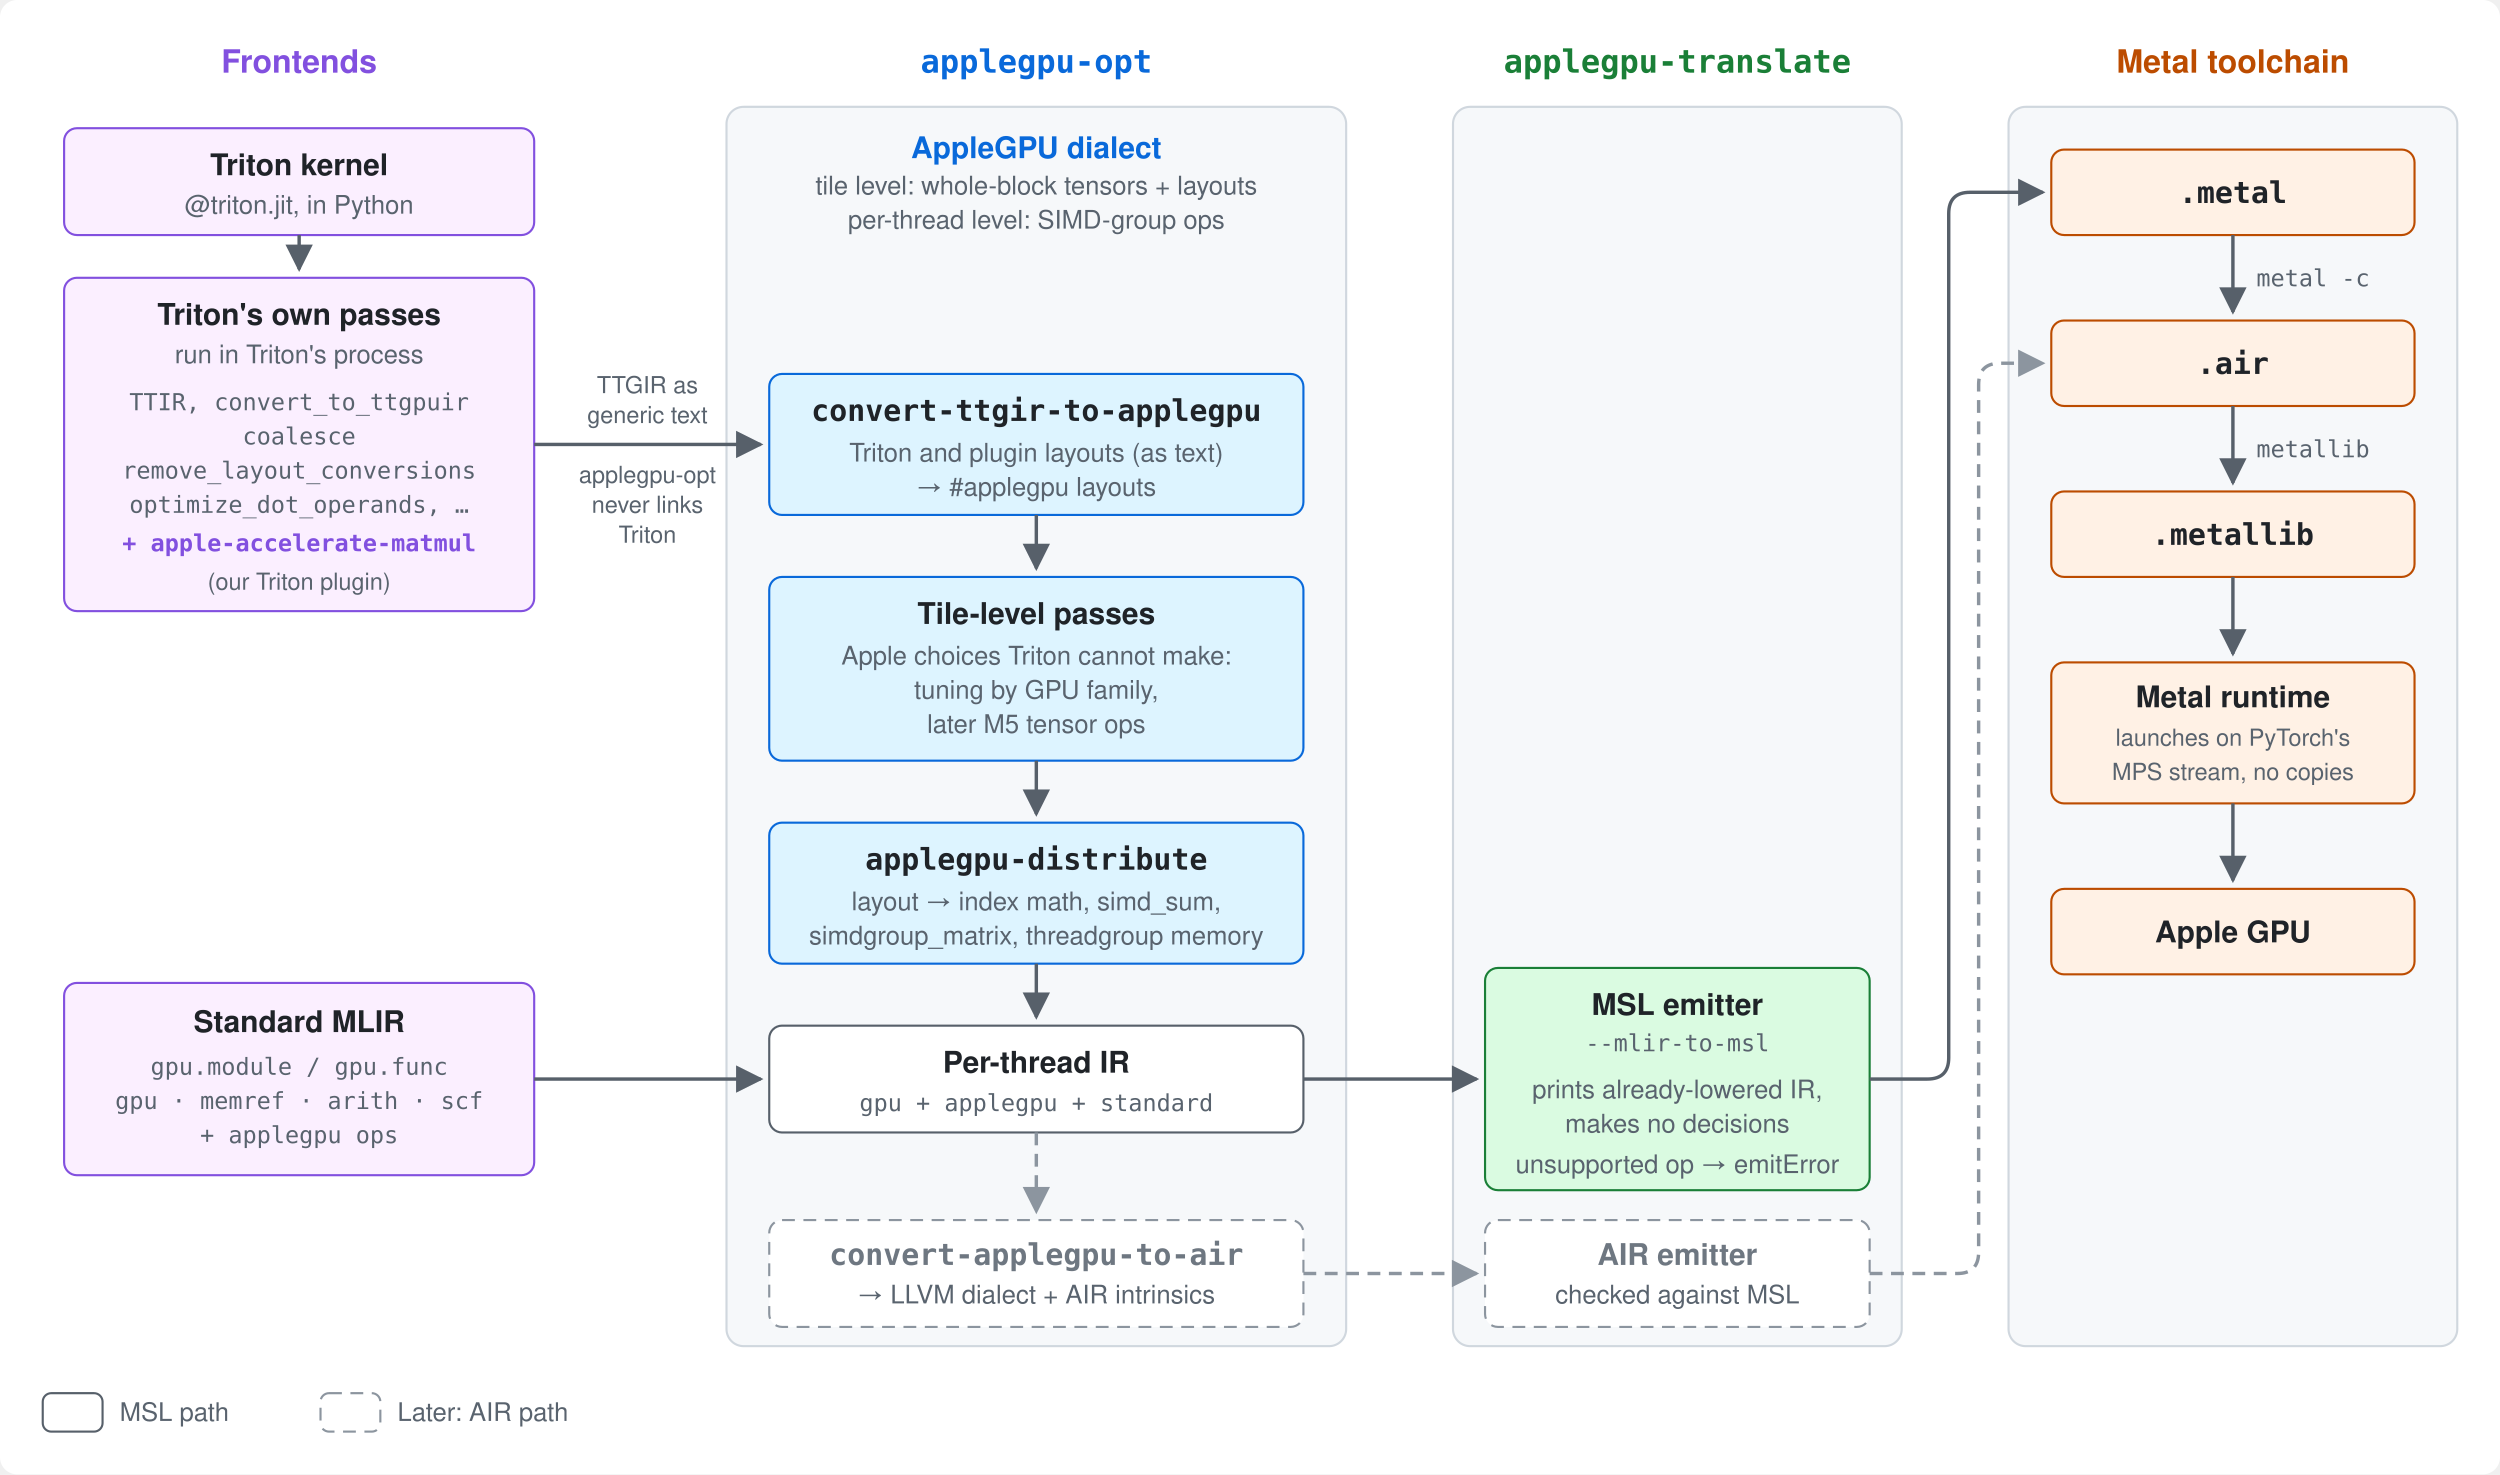
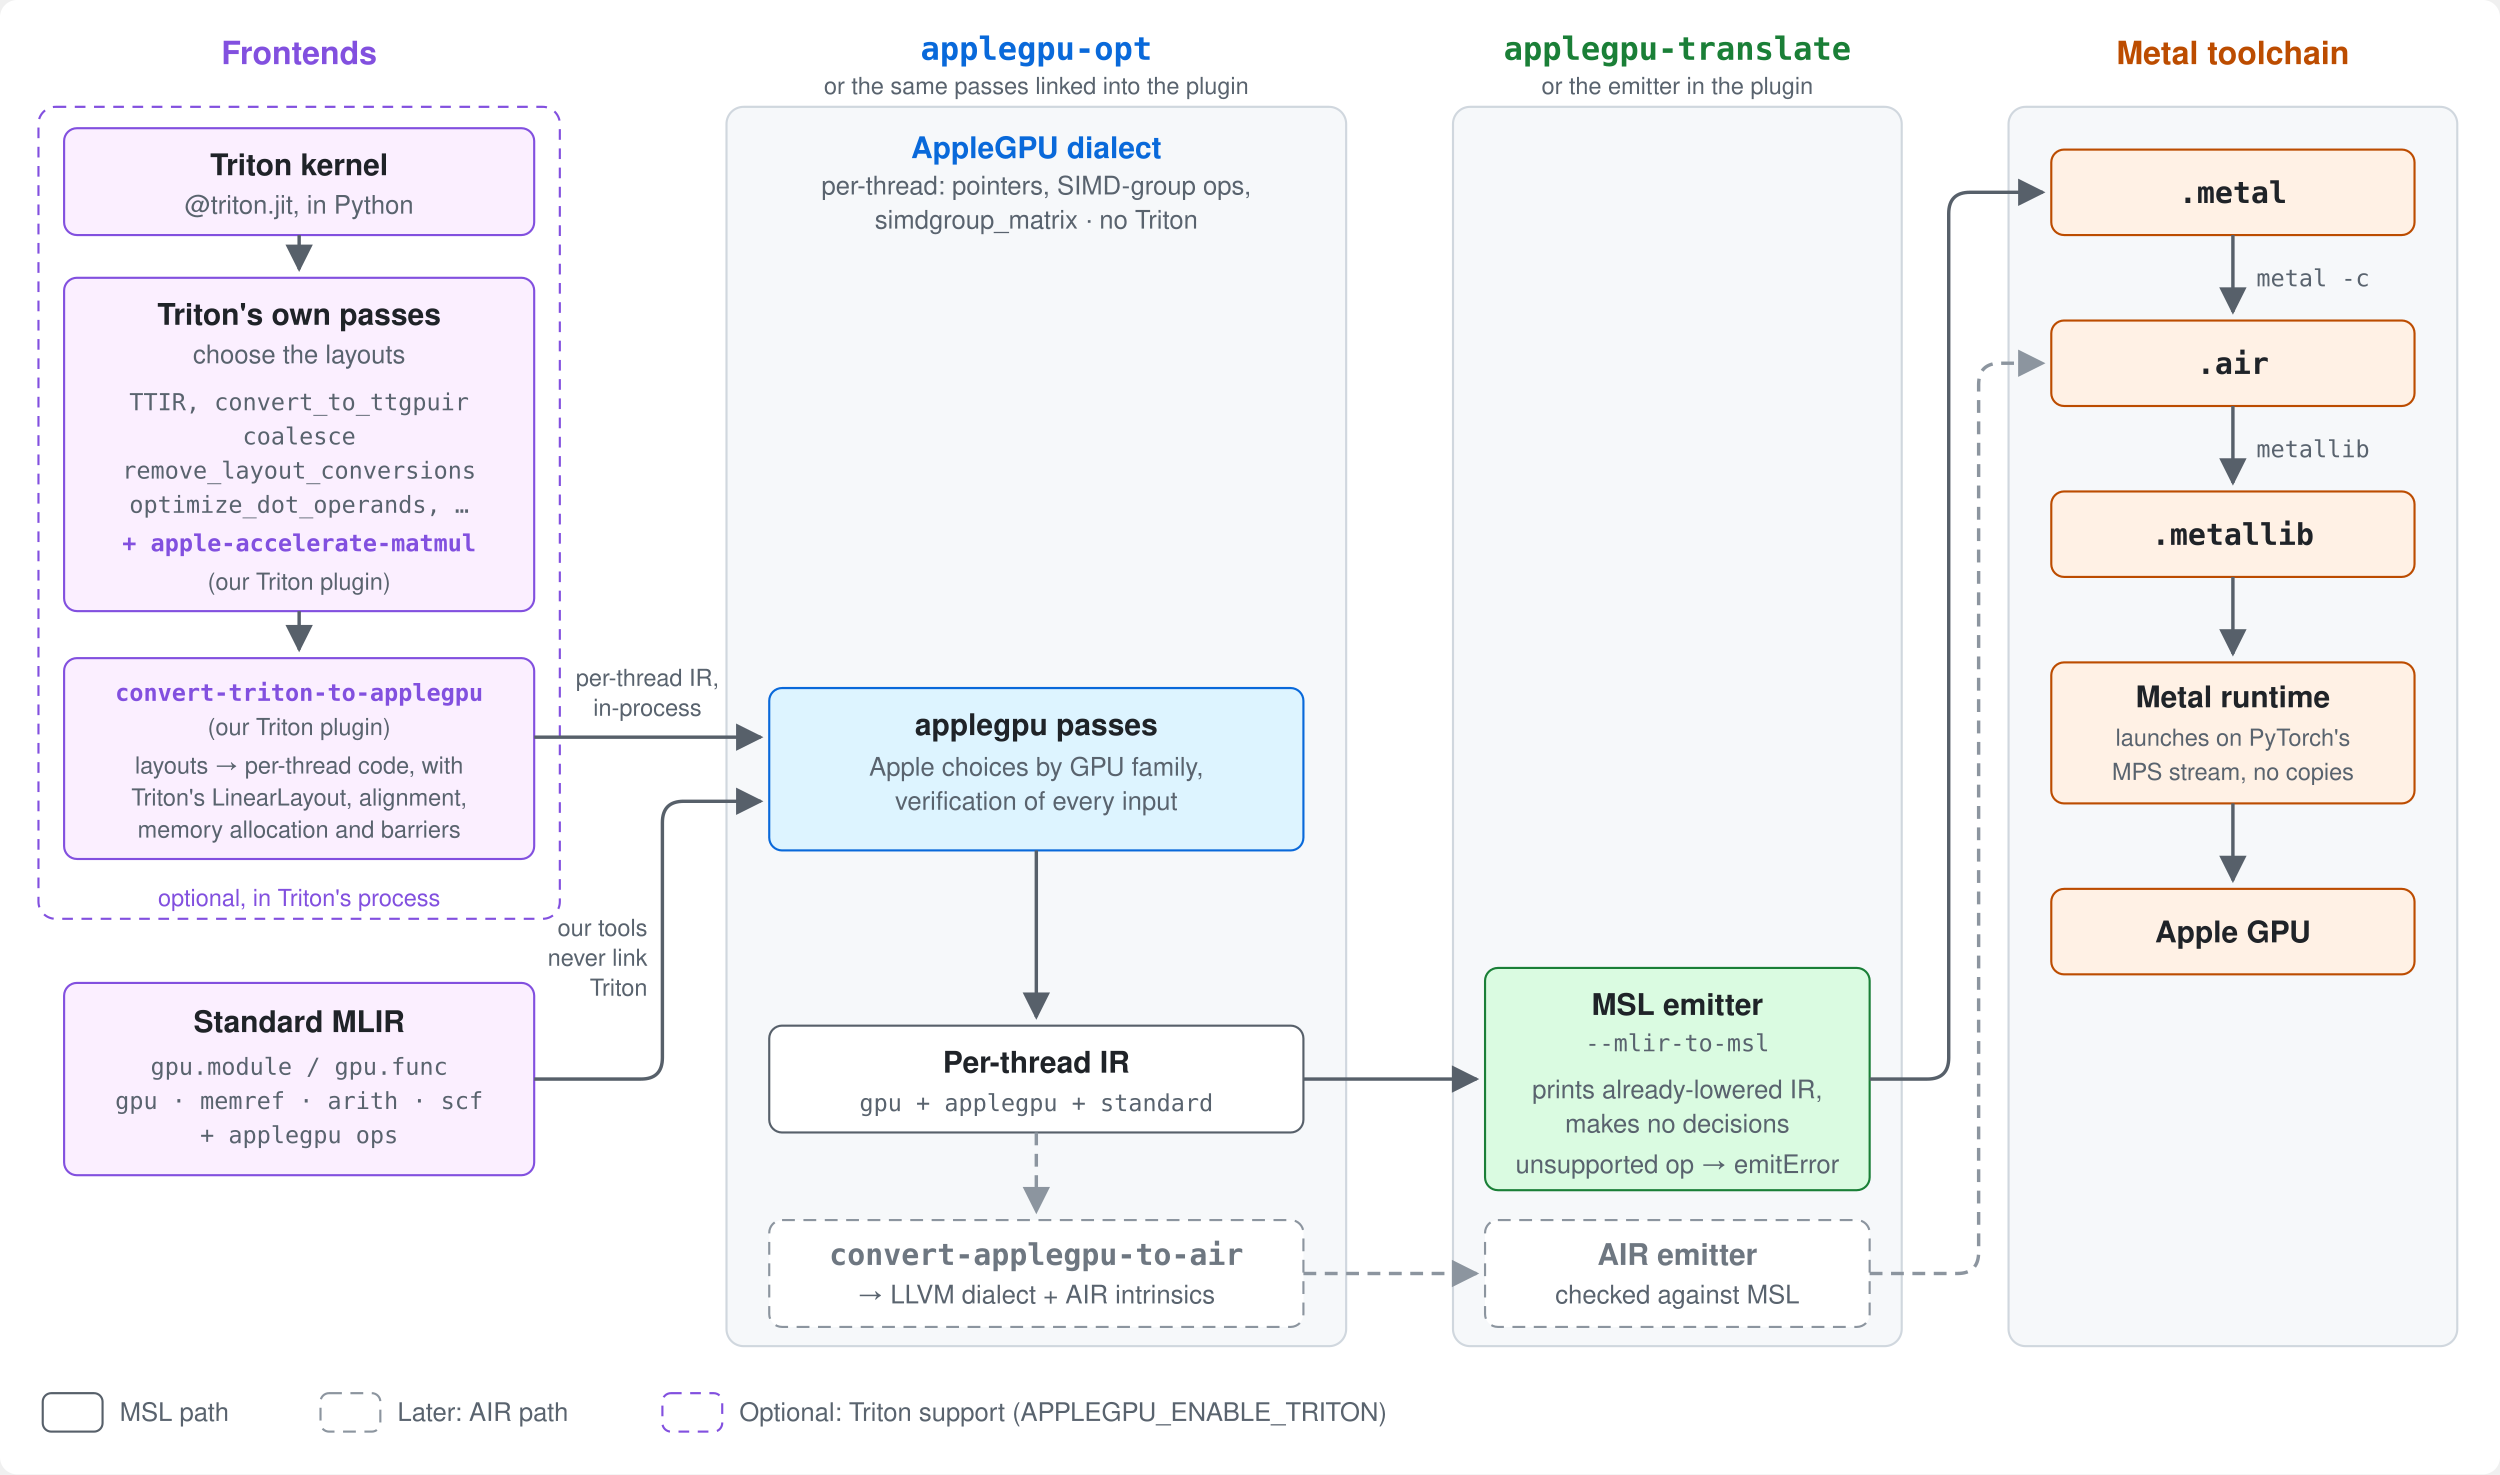
<svg xmlns="http://www.w3.org/2000/svg" viewBox="0 0 1170 690" width="1170" height="690" font-family="-apple-system, BlinkMacSystemFont, 'Segoe UI', Helvetica, Arial, sans-serif" role="img" aria-labelledby="title desc">
  <style>
    .bg     { fill: #ffffff; }
    .group  { fill: #f6f8fa; stroke: #d0d7de; }
    .box    { fill: #ffffff; stroke: #57606a; }
    .later  { fill: #ffffff; stroke: #8c959f; stroke-dasharray: 6 4; }
    .title  { fill: #1f2328; font-size: 15px; font-weight: 600; }
    .label  { fill: #1f2328; font-size: 14px; font-weight: 600; }
    .note   { fill: #59636e; font-size: 12px; }
    .small  { font-size: 11px; }
    .muted  { fill: #6e7781; }
    .mono   { font-family: ui-monospace, SFMono-Regular, Menlo, monospace; }
    .edge   { stroke: #57606a; stroke-width: 1.6; fill: none; }
    .edge-later { stroke: #8c959f; stroke-width: 1.6; fill: none; stroke-dasharray: 6 4; }
    .head   { fill: #57606a; }
    .head-later { fill: #8c959f; }
    .fe     { fill: #fbefff; stroke: #8250df; }
    .opt    { fill: #ddf4ff; stroke: #0969da; }
    .tr     { fill: #dafbe1; stroke: #1a7f37; }
    .mtl    { fill: #fff1e5; stroke: #bc4c00; }
    .t-fe   { fill: #8250df; }
    .t-opt  { fill: #0969da; }
    .t-tr   { fill: #1a7f37; }
    .t-mtl  { fill: #bc4c00; }
+     .optional { fill: none; stroke: #8250df; stroke-dasharray: 5 4; }
    @media (prefers-color-scheme: dark) {
      .bg     { fill: #0d1117; }
      .group  { fill: #161b22; stroke: #30363d; }
      .box    { fill: #0d1117; stroke: #8b949e; }
      .later  { fill: #0d1117; stroke: #6e7681; }
      .title, .label { fill: #e6edf3; }
      .note   { fill: #9198a1; }
      .muted  { fill: #848d97; }
      .edge   { stroke: #8b949e; }
      .edge-later { stroke: #6e7681; }
      .head   { fill: #8b949e; }
      .head-later { fill: #6e7681; }
      .fe     { fill: #231a38; stroke: #ab7df8; }
      .opt    { fill: #0f2744; stroke: #4493f8; }
      .tr     { fill: #0f2a1a; stroke: #3fb950; }
      .mtl    { fill: #2d1a0c; stroke: #db6d28; }
      .t-fe   { fill: #bc8cff; }
      .t-opt  { fill: #58a6ff; }
      .t-tr   { fill: #56d364; }
      .t-mtl  { fill: #f0883e; }
+       .optional { stroke: #ab7df8; }
    }
  </style>
  <defs>
    <marker id="arrow" viewBox="0 0 10 10" refX="9" refY="5" markerWidth="8" markerHeight="8" orient="auto-start-reverse">
      <path class="head" d="M0,0 L10,5 L0,10 z" />
    </marker>
    <marker id="arrow-later" viewBox="0 0 10 10" refX="9" refY="5" markerWidth="8" markerHeight="8" orient="auto-start-reverse">
      <path class="head-later" d="M0,0 L10,5 L0,10 z" />
    </marker>
  </defs>
  <rect class="bg" x="0" y="0" width="1170" height="690" rx="8" />
-   <text class="title t-fe" x="140" y="34" text-anchor="middle">Frontends</text>
-   <text class="title mono t-opt" x="485" y="34" text-anchor="middle">applegpu-opt</text>
-   <text class="title mono t-tr" x="785" y="34" text-anchor="middle">applegpu-translate</text>
-   <text class="title t-mtl" x="1045" y="34" text-anchor="middle">Metal toolchain</text>
+   <text class="title t-fe" x="140" y="30" text-anchor="middle">Frontends</text>
+   <text class="title mono t-opt" x="485" y="28" text-anchor="middle">applegpu-opt</text>
+   <text class="note small" x="485" y="44" text-anchor="middle">or the same passes linked into the plugin</text>
+   <text class="title mono t-tr" x="785" y="28" text-anchor="middle">applegpu-translate</text>
+   <text class="note small" x="785" y="44" text-anchor="middle">or the emitter in the plugin</text>
+   <text class="title t-mtl" x="1045" y="30" text-anchor="middle">Metal toolchain</text>
  <rect class="group" x="340" y="50" width="290" height="580" rx="8" />
  <rect class="group" x="680" y="50" width="210" height="580" rx="8" />
  <rect class="group" x="940" y="50" width="210" height="580" rx="8" />
+   <rect class="optional" x="18" y="50" width="244" height="380" rx="8" />
+   <text class="note small t-fe" x="140" y="424" text-anchor="middle">optional, in Triton's process</text>
  <rect class="box fe" x="30" y="60" width="220" height="50" rx="6" />
  <text class="label" x="140" y="82" text-anchor="middle">Triton kernel</text>
  <text class="note" x="140" y="100" text-anchor="middle">@triton.jit, in Python</text>
  <rect class="box fe" x="30" y="130" width="220" height="156" rx="6" />
  <text class="label" x="140" y="152" text-anchor="middle">Triton's own passes</text>
-   <text class="note" x="140" y="170" text-anchor="middle">run in Triton's process</text>
+   <text class="note" x="140" y="170" text-anchor="middle">choose the layouts</text>
  <text class="note mono small" x="140" y="192" text-anchor="middle">TTIR, convert_to_ttgpuir</text>
  <text class="note mono small" x="140" y="208" text-anchor="middle">coalesce</text>
  <text class="note mono small" x="140" y="224" text-anchor="middle">remove_layout_conversions</text>
  <text class="note mono small" x="140" y="240" text-anchor="middle">optimize_dot_operands, …</text>
  <text class="label mono small t-fe" x="140" y="258" text-anchor="middle">+ apple-accelerate-matmul</text>
  <text class="note small" x="140" y="276" text-anchor="middle">(our Triton plugin)</text>
+   <rect class="box fe" x="30" y="308" width="220" height="94" rx="6" />
+   <text class="label mono small t-fe" x="140" y="328" text-anchor="middle">convert-triton-to-applegpu</text>
+   <text class="note small" x="140" y="344" text-anchor="middle">(our Triton plugin)</text>
+   <text class="note small" x="140" y="362" text-anchor="middle">layouts → per-thread code, with</text>
+   <text class="note small" x="140" y="377" text-anchor="middle">Triton's LinearLayout, alignment,</text>
+   <text class="note small" x="140" y="392" text-anchor="middle">memory allocation and barriers</text>
  <rect class="box fe" x="30" y="460" width="220" height="90" rx="6" />
  <text class="label" x="140" y="483" text-anchor="middle">Standard MLIR</text>
  <text class="note mono small" x="140" y="503" text-anchor="middle">gpu.module / gpu.func</text>
  <text class="note mono small" x="140" y="519" text-anchor="middle">gpu · memref · arith · scf</text>
  <text class="note mono small" x="140" y="535" text-anchor="middle">+ applegpu ops</text>
  <text class="label t-opt" x="485" y="74" text-anchor="middle">AppleGPU dialect</text>
-   <text class="note" x="485" y="91" text-anchor="middle">tile level: whole-block tensors + layouts</text>
-   <text class="note" x="485" y="107" text-anchor="middle">per-thread level: SIMD-group ops</text>
-   <rect class="box opt" x="360" y="175" width="250" height="66" rx="6" />
-   <text class="label mono" x="485" y="197" text-anchor="middle">convert-ttgir-to-applegpu</text>
-   <text class="note" x="485" y="216" text-anchor="middle">Triton and plugin layouts (as text)</text>
-   <text class="note" x="485" y="232" text-anchor="middle">→ #applegpu layouts</text>
-   <rect class="box opt" x="360" y="270" width="250" height="86" rx="6" />
-   <text class="label" x="485" y="292" text-anchor="middle">Tile-level passes</text>
-   <text class="note" x="485" y="311" text-anchor="middle">Apple choices Triton cannot make:</text>
-   <text class="note" x="485" y="327" text-anchor="middle">tuning by GPU family,</text>
-   <text class="note" x="485" y="343" text-anchor="middle">later M5 tensor ops</text>
-   <rect class="box opt" x="360" y="385" width="250" height="66" rx="6" />
-   <text class="label mono" x="485" y="407" text-anchor="middle">applegpu-distribute</text>
-   <text class="note" x="485" y="426" text-anchor="middle">layout → index math, simd_sum,</text>
-   <text class="note" x="485" y="442" text-anchor="middle">simdgroup_matrix, threadgroup memory</text>
+   <text class="note" x="485" y="91" text-anchor="middle">per-thread: pointers, SIMD-group ops,</text>
+   <text class="note" x="485" y="107" text-anchor="middle">simdgroup_matrix · no Triton</text>
+   <rect class="box opt" x="360" y="322" width="250" height="76" rx="6" />
+   <text class="label" x="485" y="344" text-anchor="middle">applegpu passes</text>
+   <text class="note" x="485" y="363" text-anchor="middle">Apple choices by GPU family,</text>
+   <text class="note" x="485" y="379" text-anchor="middle">verification of every input</text>
  <rect class="box" x="360" y="480" width="250" height="50" rx="6" />
  <text class="label" x="485" y="502" text-anchor="middle">Per-thread IR</text>
  <text class="note mono small" x="485" y="520" text-anchor="middle">gpu + applegpu + standard</text>
  <rect class="later" x="360" y="571" width="250" height="50" rx="6" />
  <text class="label mono muted" x="485" y="592" text-anchor="middle">convert-applegpu-to-air</text>
  <text class="note" x="485" y="610" text-anchor="middle">→ LLVM dialect + AIR intrinsics</text>
  <rect class="box tr" x="695" y="453" width="180" height="104" rx="6" />
  <text class="label" x="785" y="475" text-anchor="middle">MSL emitter</text>
  <text class="note mono small" x="785" y="492" text-anchor="middle">--mlir-to-msl</text>
  <text class="note" x="785" y="514" text-anchor="middle">prints already-lowered IR,</text>
  <text class="note" x="785" y="530" text-anchor="middle">makes no decisions</text>
  <text class="note" x="785" y="549" text-anchor="middle">unsupported op → emitError</text>
  <rect class="later" x="695" y="571" width="180" height="50" rx="6" />
  <text class="label muted" x="785" y="592" text-anchor="middle">AIR emitter</text>
  <text class="note" x="785" y="610" text-anchor="middle">checked against MSL</text>
  <rect class="box mtl" x="960" y="70" width="170" height="40" rx="6" />
  <text class="label mono" x="1045" y="95" text-anchor="middle">.metal</text>
  <rect class="box mtl" x="960" y="150" width="170" height="40" rx="6" />
  <text class="label mono" x="1045" y="175" text-anchor="middle">.air</text>
  <rect class="box mtl" x="960" y="230" width="170" height="40" rx="6" />
  <text class="label mono" x="1045" y="255" text-anchor="middle">.metallib</text>
  <rect class="box mtl" x="960" y="310" width="170" height="66" rx="6" />
  <text class="label" x="1045" y="331" text-anchor="middle">Metal runtime</text>
  <text class="note small" x="1045" y="349" text-anchor="middle">launches on PyTorch's</text>
  <text class="note small" x="1045" y="365" text-anchor="middle">MPS stream, no copies</text>
  <rect class="box mtl" x="960" y="416" width="170" height="40" rx="6" />
  <text class="label" x="1045" y="441" text-anchor="middle">Apple GPU</text>
  <path class="edge" d="M140,110 L140,126" marker-end="url(#arrow)" />
-   <path class="edge" d="M250,208 L356,208" marker-end="url(#arrow)" />
-   <text class="note small" x="303" y="184" text-anchor="middle">TTGIR as</text>
-   <text class="note small" x="303" y="198" text-anchor="middle">generic text</text>
-   <text class="note small" x="303" y="226" text-anchor="middle">applegpu-opt</text>
-   <text class="note small" x="303" y="240" text-anchor="middle">never links</text>
-   <text class="note small" x="303" y="254" text-anchor="middle">Triton</text>
-   <path class="edge" d="M250,505 L356,505" marker-end="url(#arrow)" />
-   <path class="edge" d="M485,241 L485,266" marker-end="url(#arrow)" />
-   <path class="edge" d="M485,356 L485,381" marker-end="url(#arrow)" />
-   <path class="edge" d="M485,451 L485,476" marker-end="url(#arrow)" />
+   <path class="edge" d="M140,286 L140,304" marker-end="url(#arrow)" />
+   <path class="edge" d="M250,345 L356,345" marker-end="url(#arrow)" />
+   <text class="note small" x="303" y="321" text-anchor="middle">per-thread IR,</text>
+   <text class="note small" x="303" y="335" text-anchor="middle">in-process</text>
+   <path class="edge" d="M250,505 L300,505 Q310,505 310,495 L310,385 Q310,375 320,375 L356,375" marker-end="url(#arrow)" />
+   <text class="note small" x="303" y="438" text-anchor="end">our tools</text>
+   <text class="note small" x="303" y="452" text-anchor="end">never link</text>
+   <text class="note small" x="303" y="466" text-anchor="end">Triton</text>
+   <path class="edge" d="M485,398 L485,476" marker-end="url(#arrow)" />
  <path class="edge-later" d="M485,530 L485,567" marker-end="url(#arrow-later)" />
  <path class="edge" d="M610,505 L691,505" marker-end="url(#arrow)" />
  <path class="edge-later" d="M610,596 L691,596" marker-end="url(#arrow-later)" />
  <path class="edge" d="M875,505 L902,505 Q912,505 912,495 L912,100 Q912,90 922,90 L956,90" marker-end="url(#arrow)" />
  <path class="edge-later" d="M875,596 L916,596 Q926,596 926,586 L926,180 Q926,170 936,170 L956,170" marker-end="url(#arrow-later)" />
  <path class="edge" d="M1045,110 L1045,146" marker-end="url(#arrow)" />
  <text class="note mono small" x="1056" y="134">metal -c</text>
  <path class="edge" d="M1045,190 L1045,226" marker-end="url(#arrow)" />
  <text class="note mono small" x="1056" y="214">metallib</text>
  <path class="edge" d="M1045,270 L1045,306" marker-end="url(#arrow)" />
  <path class="edge" d="M1045,376 L1045,412" marker-end="url(#arrow)" />
  <rect class="box" x="20" y="652" width="28" height="18" rx="4" />
  <text class="note" x="56" y="665">MSL path</text>
  <rect class="later" x="150" y="652" width="28" height="18" rx="4" />
  <text class="note" x="186" y="665">Later: AIR path</text>
+   <rect class="optional" x="310" y="652" width="28" height="18" rx="4" />
+   <text class="note" x="346" y="665">Optional: Triton support (APPLEGPU_ENABLE_TRITON)</text>
</svg>
